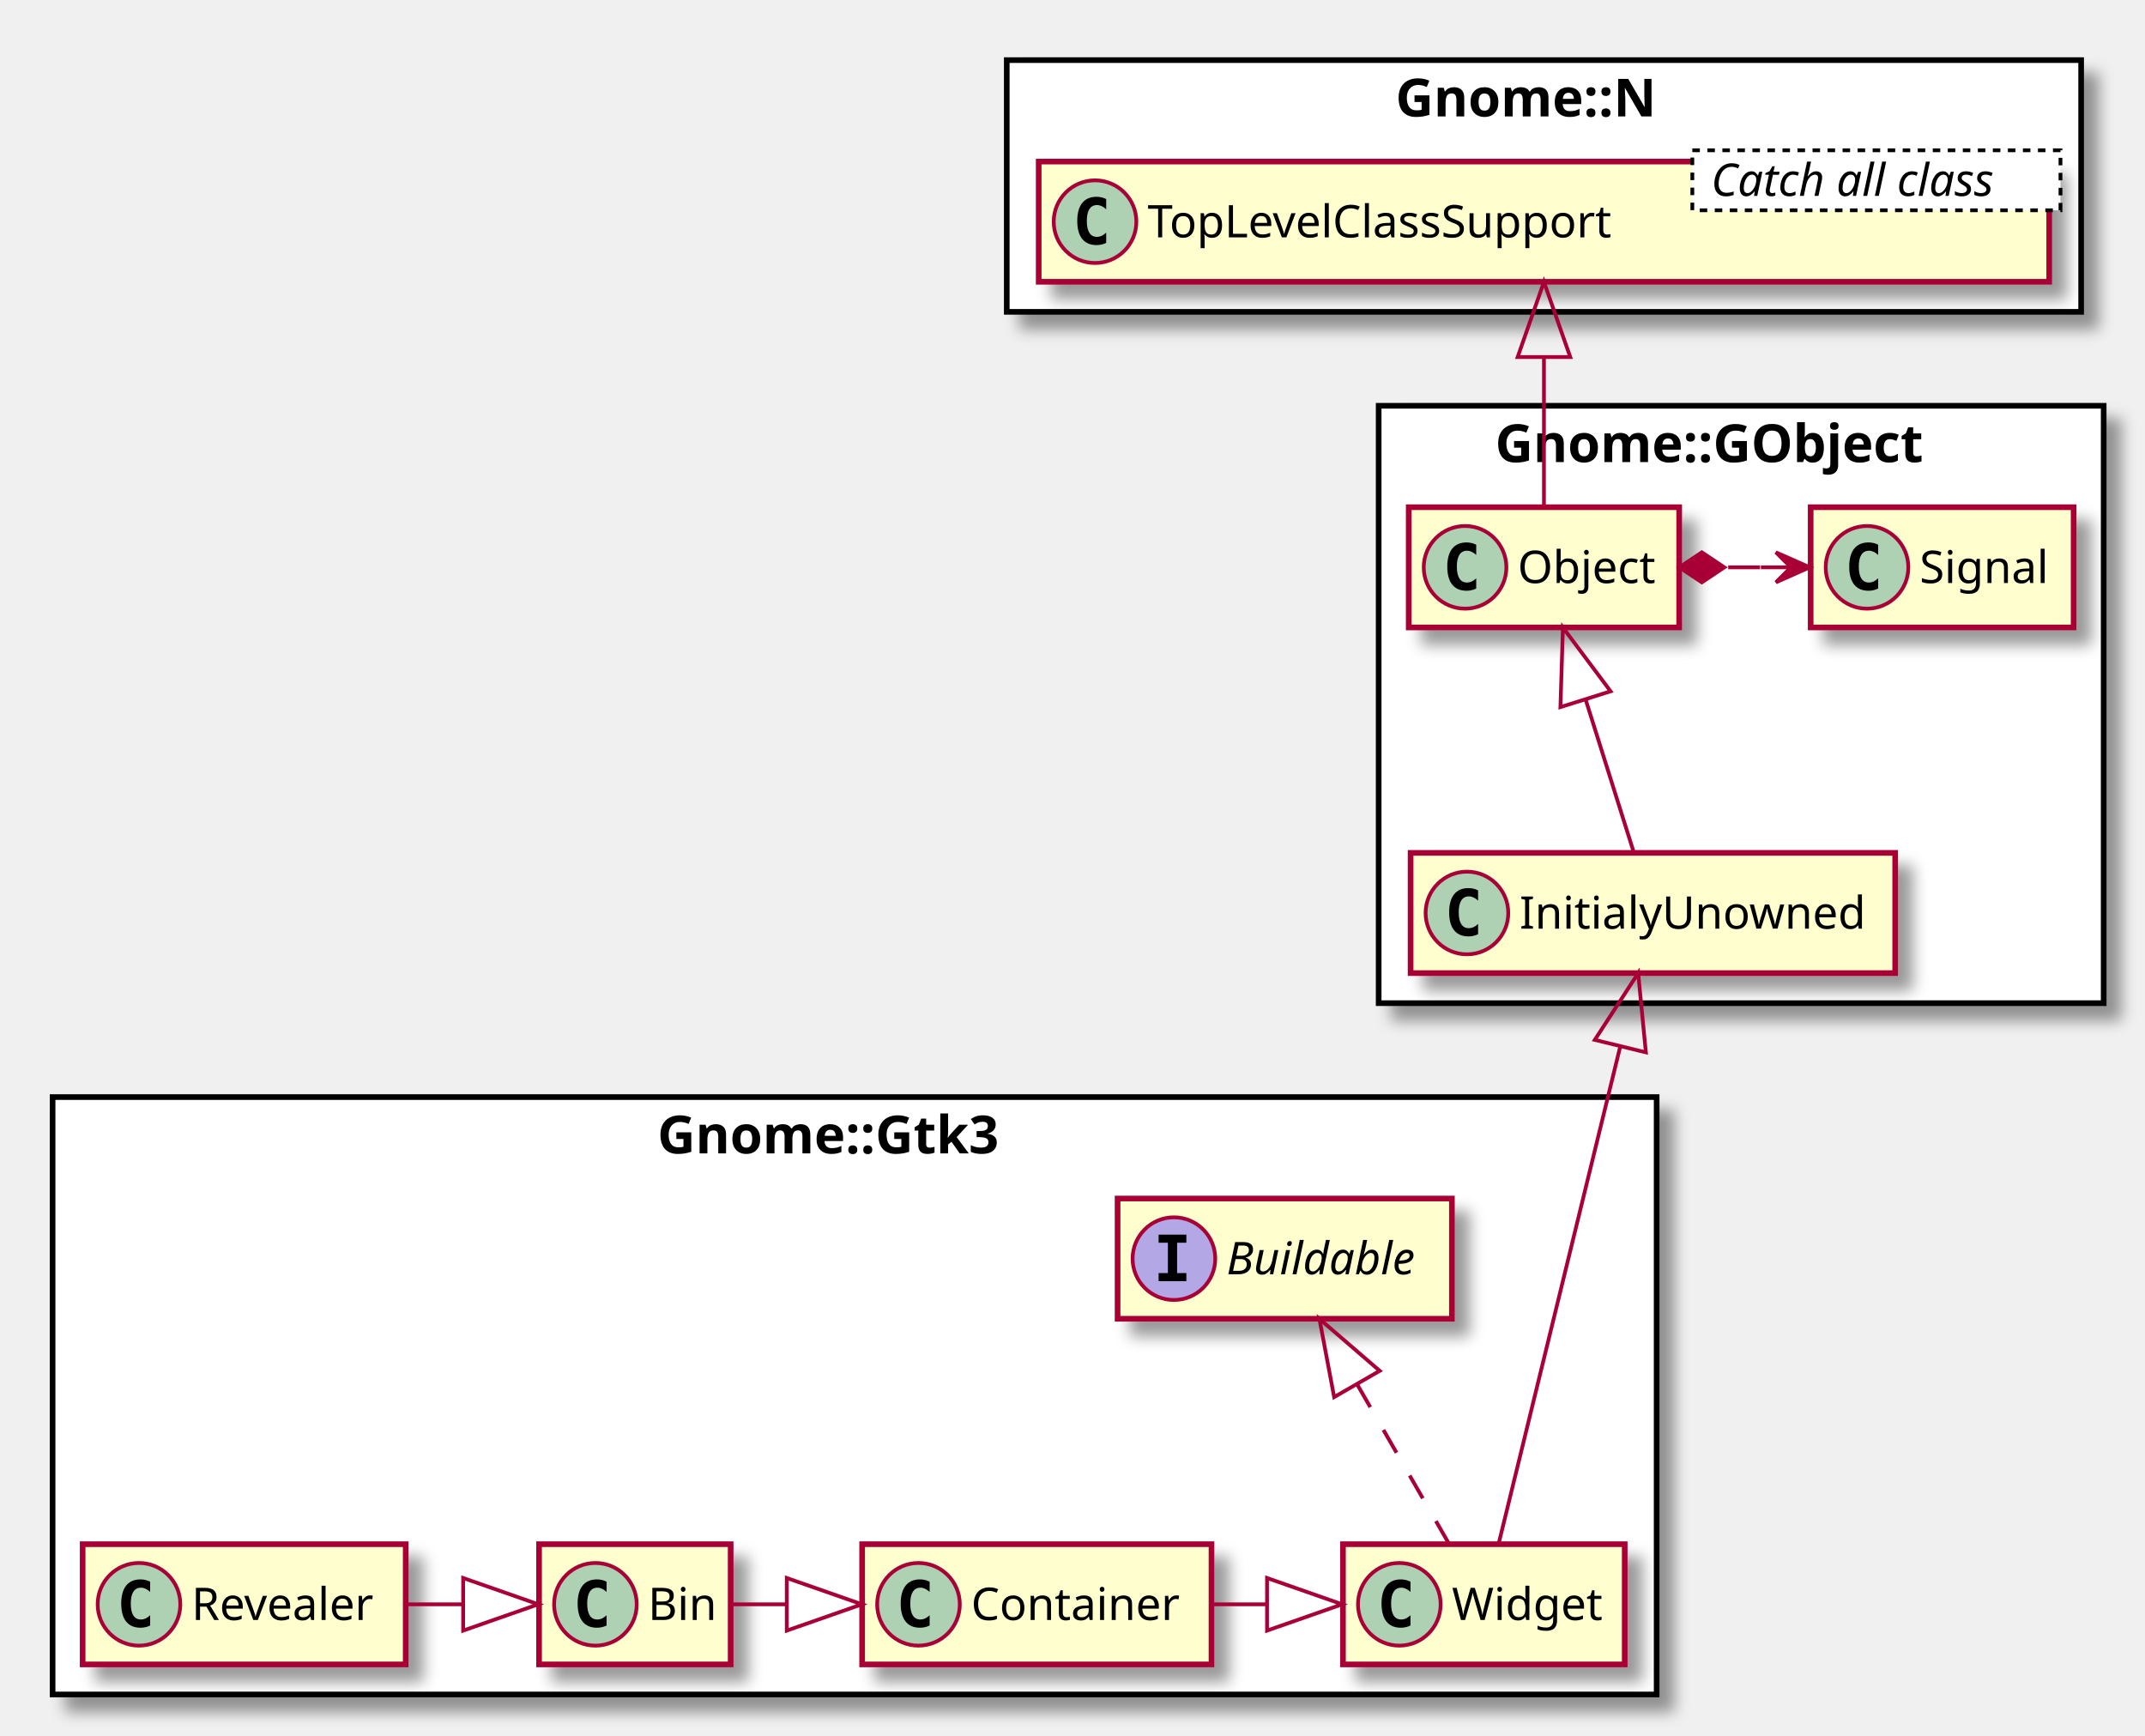
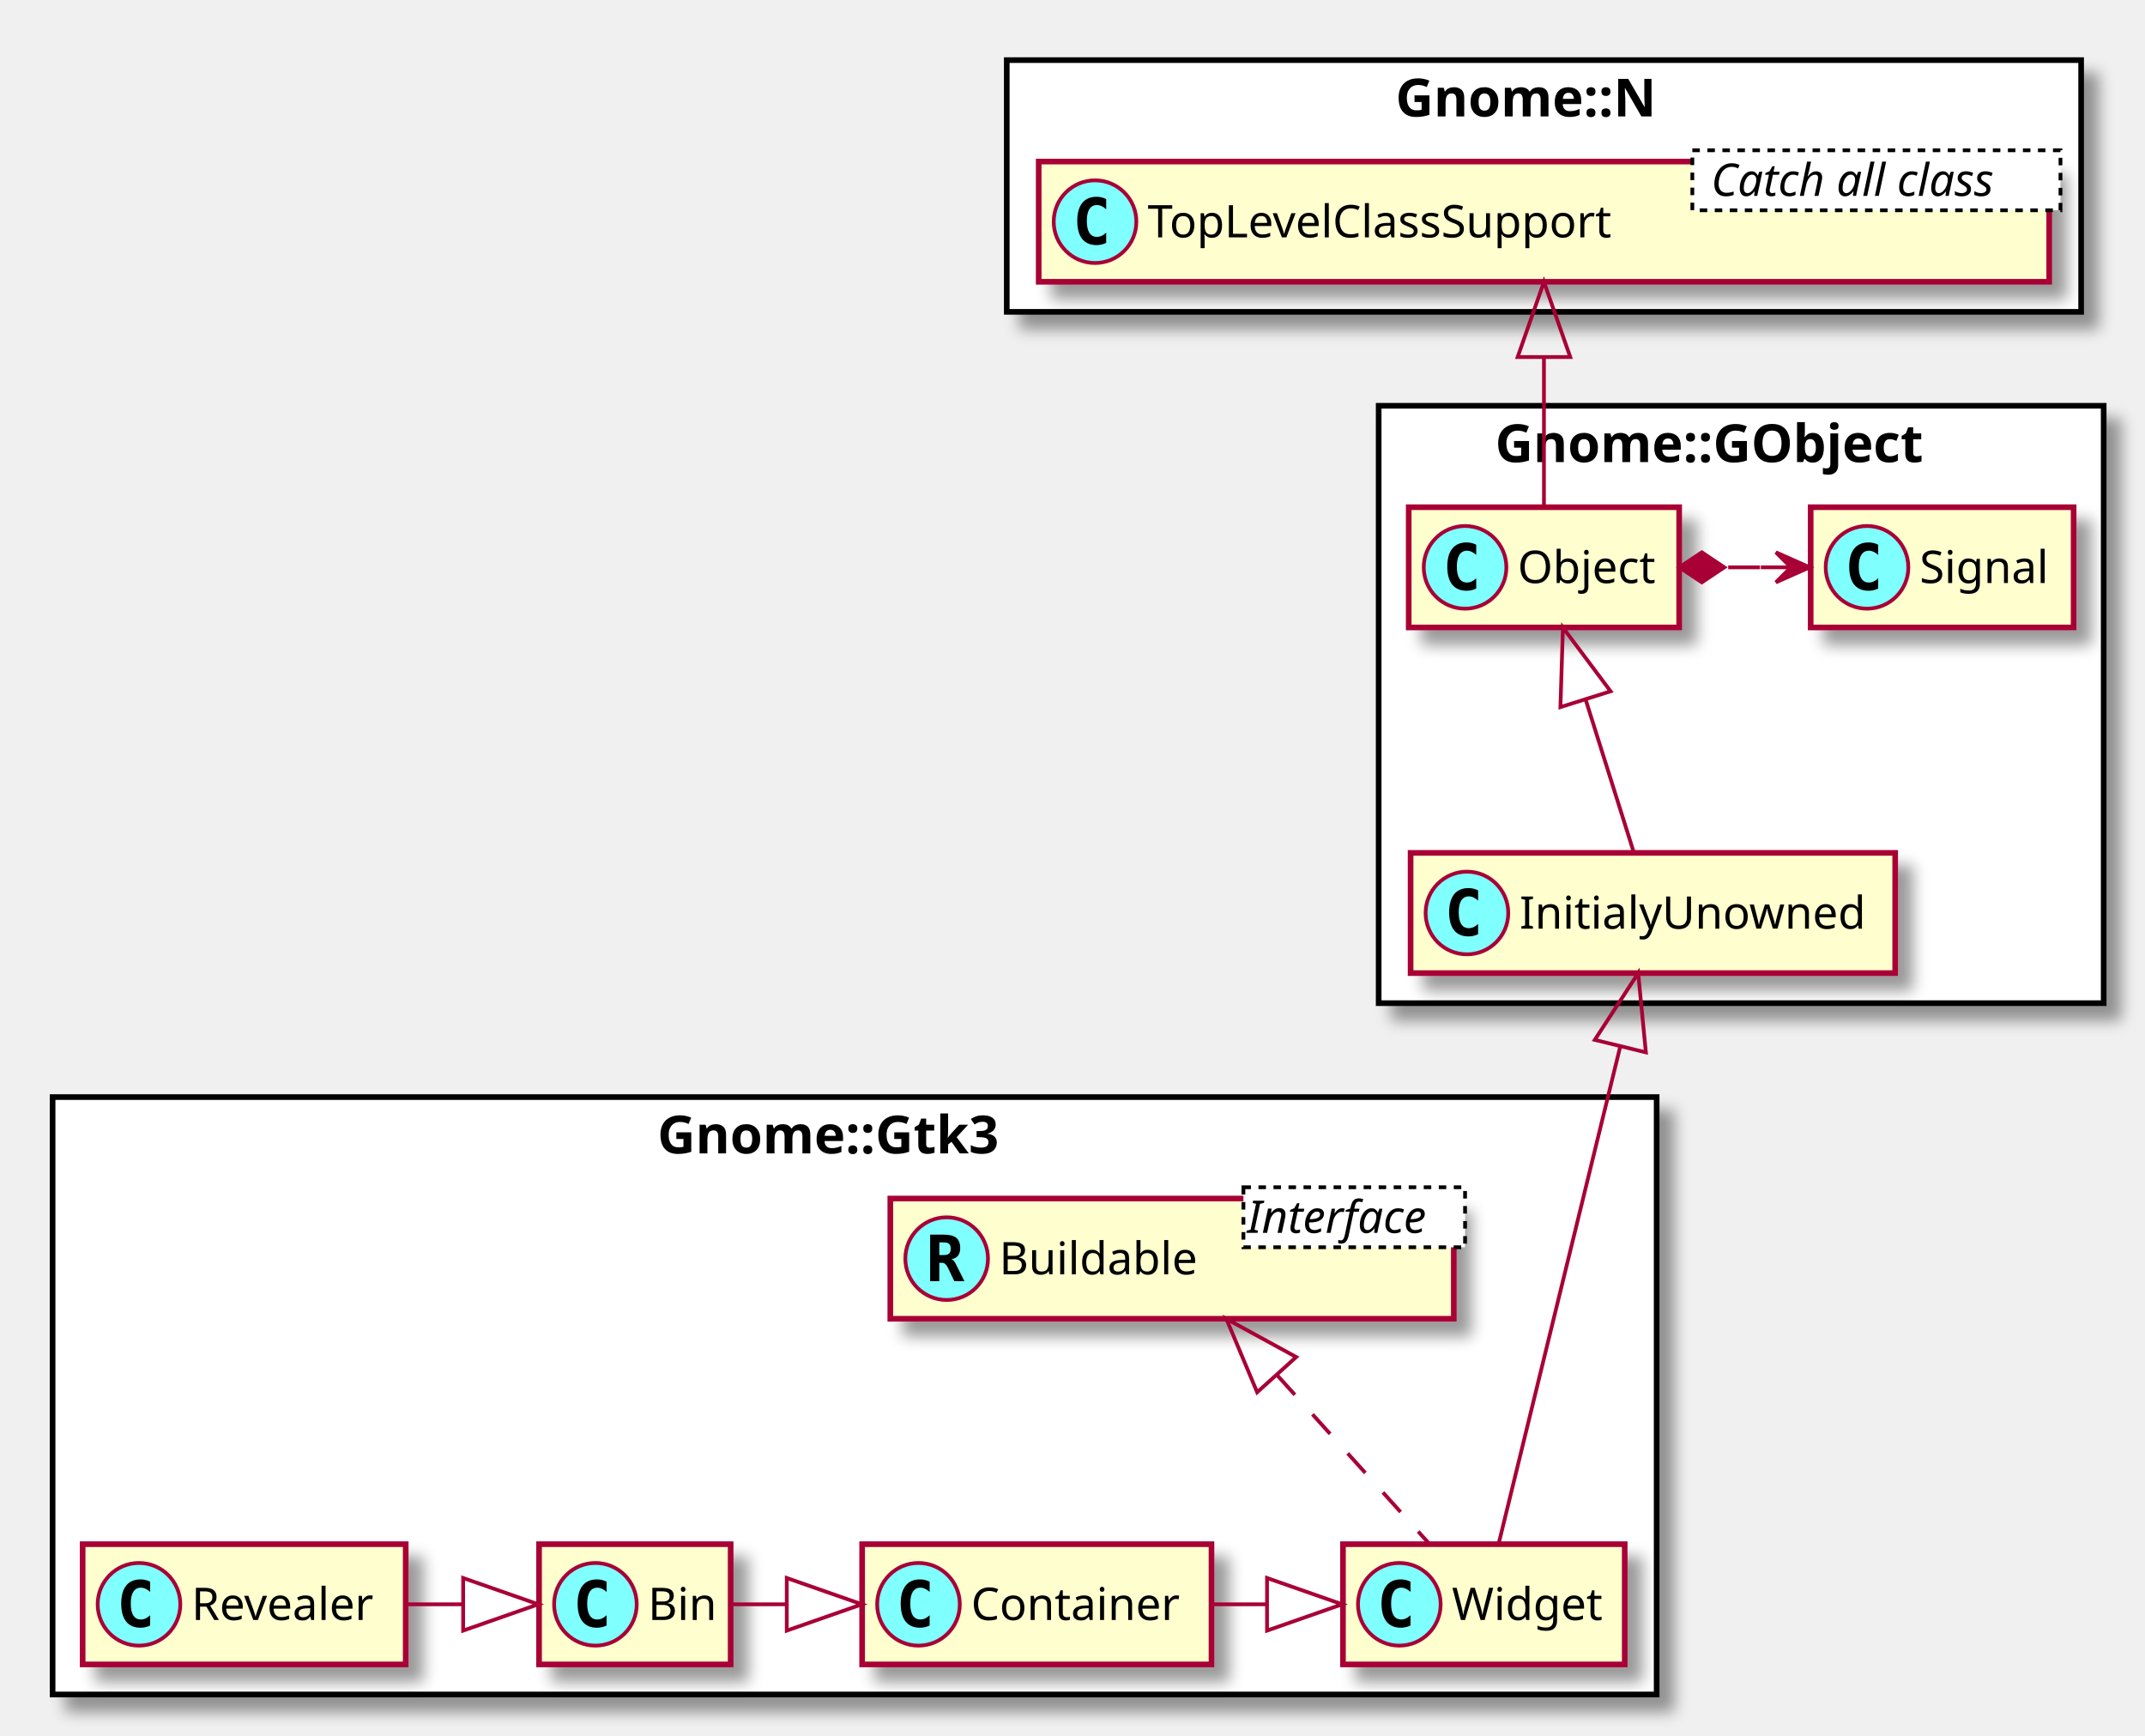
<svg xmlns="http://www.w3.org/2000/svg" contentScriptType="application/ecmascript" contentStyleType="text/css" height="462px" preserveAspectRatio="none" style="width:571px;height:462px;" version="1.1" viewBox="0 0 571 462" width="571px" zoomAndPan="magnify">
  <defs>
-     <filter height="300%" id="fa8fajiir78o8" width="300%" x="-1" y="-1">
+     <filter height="300%" id="f5jwep6jxkrkk" width="300%" x="-1" y="-1">
      <feGaussianBlur result="blurOut" stdDeviation="2.0" />
      <feColorMatrix in="blurOut" result="blurOut2" type="matrix" values="0 0 0 0 0 0 0 0 0 0 0 0 0 0 0 0 0 0 .4 0" />
      <feOffset dx="4.0" dy="4.0" in="blurOut2" result="blurOut3" />
      <feBlend in="SourceGraphic" in2="blurOut3" mode="normal" />
    </filter>
  </defs>
  <g>
-     <rect fill="#FFFFFF" filter="url(#fa8fajiir78o8)" height="67" style="stroke: #000000; stroke-width: 1.5;" width="286" x="268" y="16" />
+     <rect fill="#FFFFFF" filter="url(#f5jwep6jxkrkk)" height="67" style="stroke: #000000; stroke-width: 1.5;" width="286" x="268" y="16" />
    <text fill="#000000" font-family="sans-serif" font-size="14" font-weight="bold" lengthAdjust="spacingAndGlyphs" textLength="79" x="371.5" y="30.995">Gnome::N</text>
-     <rect fill="#FFFFFF" filter="url(#fa8fajiir78o8)" height="159" style="stroke: #000000; stroke-width: 1.5;" width="193" x="367" y="108" />
+     <rect fill="#FFFFFF" filter="url(#f5jwep6jxkrkk)" height="159" style="stroke: #000000; stroke-width: 1.5;" width="193" x="367" y="108" />
    <text fill="#000000" font-family="sans-serif" font-size="14" font-weight="bold" lengthAdjust="spacingAndGlyphs" textLength="131" x="398" y="122.995">Gnome::GObject</text>
-     <rect fill="#FFFFFF" filter="url(#fa8fajiir78o8)" height="159" style="stroke: #000000; stroke-width: 1.5;" width="427" x="14" y="292" />
+     <rect fill="#FFFFFF" filter="url(#f5jwep6jxkrkk)" height="159" style="stroke: #000000; stroke-width: 1.5;" width="427" x="14" y="292" />
    <text fill="#000000" font-family="sans-serif" font-size="14" font-weight="bold" lengthAdjust="spacingAndGlyphs" textLength="105" x="175" y="306.995">Gnome::Gtk3</text>
-     <rect fill="#FEFECE" filter="url(#fa8fajiir78o8)" height="32" id="Gnome::N::TopLevelClassSupport" style="stroke: #A80036; stroke-width: 1.5;" width="269" x="276.5" y="43" />
-     <ellipse cx="291.5" cy="59" fill="#ADD1B2" rx="11" ry="11" style="stroke: #A80036; stroke-width: 1.0;" />
+     <rect fill="#FEFECE" filter="url(#f5jwep6jxkrkk)" height="32" id="Gnome::N::TopLevelClassSupport" style="stroke: #A80036; stroke-width: 1.5;" width="269" x="276.5" y="43" />
+     <ellipse cx="291.5" cy="59" fill="#80FFFF" rx="11" ry="11" style="stroke: #A80036; stroke-width: 1.0;" />
    <path d="M294.469,64.641 Q293.891,64.938 293.25,65.078 Q292.609,65.234 291.906,65.234 Q289.406,65.234 288.078,63.594 Q286.766,61.938 286.766,58.812 Q286.766,55.688 288.078,54.031 Q289.406,52.375 291.906,52.375 Q292.609,52.375 293.25,52.531 Q293.906,52.688 294.469,52.984 L294.469,55.703 Q293.844,55.125 293.25,54.859 Q292.656,54.578 292.031,54.578 Q290.688,54.578 290,55.656 Q289.312,56.719 289.312,58.812 Q289.312,60.906 290,61.984 Q290.688,63.047 292.031,63.047 Q292.656,63.047 293.25,62.781 Q293.844,62.5 294.469,61.922 L294.469,64.641 Z " />
    <text fill="#000000" font-family="sans-serif" font-size="12" lengthAdjust="spacingAndGlyphs" textLength="137" x="305.5" y="63.181">TopLevelClassSupport</text>
    <rect fill="#FFFFFF" height="15.969" style="stroke: #000000; stroke-width: 1.0; stroke-dasharray: 2.0,2.0;" width="98" x="450.5" y="40" />
    <text fill="#000000" font-family="sans-serif" font-size="12" font-style="italic" lengthAdjust="spacingAndGlyphs" textLength="88" x="455.5" y="52.139">Catch all class</text>
-     <rect fill="#FEFECE" filter="url(#fa8fajiir78o8)" height="32" id="Gnome::GObject::Object" style="stroke: #A80036; stroke-width: 1.5;" width="72" x="375" y="135" />
-     <ellipse cx="390" cy="151" fill="#ADD1B2" rx="11" ry="11" style="stroke: #A80036; stroke-width: 1.0;" />
+     <rect fill="#FEFECE" filter="url(#f5jwep6jxkrkk)" height="32" id="Gnome::GObject::Object" style="stroke: #A80036; stroke-width: 1.5;" width="72" x="375" y="135" />
+     <ellipse cx="390" cy="151" fill="#80FFFF" rx="11" ry="11" style="stroke: #A80036; stroke-width: 1.0;" />
    <path d="M392.969,156.641 Q392.391,156.938 391.75,157.078 Q391.109,157.234 390.406,157.234 Q387.906,157.234 386.578,155.594 Q385.266,153.938 385.266,150.812 Q385.266,147.688 386.578,146.031 Q387.906,144.375 390.406,144.375 Q391.109,144.375 391.75,144.531 Q392.406,144.688 392.969,144.984 L392.969,147.703 Q392.344,147.125 391.75,146.859 Q391.156,146.578 390.531,146.578 Q389.188,146.578 388.5,147.656 Q387.812,148.719 387.812,150.812 Q387.812,152.906 388.5,153.984 Q389.188,155.047 390.531,155.047 Q391.156,155.047 391.75,154.781 Q392.344,154.5 392.969,153.922 L392.969,156.641 Z " />
    <text fill="#000000" font-family="sans-serif" font-size="12" lengthAdjust="spacingAndGlyphs" textLength="40" x="404" y="155.181">Object</text>
-     <rect fill="#FEFECE" filter="url(#fa8fajiir78o8)" height="32" id="Gnome::GObject::InitialyUnowned" style="stroke: #A80036; stroke-width: 1.5;" width="129" x="375.5" y="227" />
-     <ellipse cx="390.5" cy="243" fill="#ADD1B2" rx="11" ry="11" style="stroke: #A80036; stroke-width: 1.0;" />
+     <rect fill="#FEFECE" filter="url(#f5jwep6jxkrkk)" height="32" id="Gnome::GObject::InitialyUnowned" style="stroke: #A80036; stroke-width: 1.5;" width="129" x="375.5" y="227" />
+     <ellipse cx="390.5" cy="243" fill="#80FFFF" rx="11" ry="11" style="stroke: #A80036; stroke-width: 1.0;" />
    <path d="M393.469,248.641 Q392.891,248.938 392.25,249.078 Q391.609,249.234 390.906,249.234 Q388.406,249.234 387.078,247.594 Q385.766,245.938 385.766,242.812 Q385.766,239.688 387.078,238.031 Q388.406,236.375 390.906,236.375 Q391.609,236.375 392.25,236.531 Q392.906,236.688 393.469,236.984 L393.469,239.703 Q392.844,239.125 392.25,238.859 Q391.656,238.578 391.031,238.578 Q389.688,238.578 389,239.656 Q388.312,240.719 388.312,242.812 Q388.312,244.906 389,245.984 Q389.688,247.047 391.031,247.047 Q391.656,247.047 392.25,246.781 Q392.844,246.5 393.469,245.922 L393.469,248.641 Z " />
    <text fill="#000000" font-family="sans-serif" font-size="12" lengthAdjust="spacingAndGlyphs" textLength="97" x="404.5" y="247.181">InitialyUnowned</text>
-     <rect fill="#FEFECE" filter="url(#fa8fajiir78o8)" height="32" id="Gnome::GObject::Signal" style="stroke: #A80036; stroke-width: 1.5;" width="70" x="482" y="135" />
-     <ellipse cx="497" cy="151" fill="#ADD1B2" rx="11" ry="11" style="stroke: #A80036; stroke-width: 1.0;" />
+     <rect fill="#FEFECE" filter="url(#f5jwep6jxkrkk)" height="32" id="Gnome::GObject::Signal" style="stroke: #A80036; stroke-width: 1.5;" width="70" x="482" y="135" />
+     <ellipse cx="497" cy="151" fill="#80FFFF" rx="11" ry="11" style="stroke: #A80036; stroke-width: 1.0;" />
    <path d="M499.969,156.641 Q499.391,156.938 498.75,157.078 Q498.109,157.234 497.406,157.234 Q494.906,157.234 493.578,155.594 Q492.266,153.938 492.266,150.812 Q492.266,147.688 493.578,146.031 Q494.906,144.375 497.406,144.375 Q498.109,144.375 498.75,144.531 Q499.406,144.688 499.969,144.984 L499.969,147.703 Q499.344,147.125 498.75,146.859 Q498.156,146.578 497.531,146.578 Q496.188,146.578 495.5,147.656 Q494.812,148.719 494.812,150.812 Q494.812,152.906 495.5,153.984 Q496.188,155.047 497.531,155.047 Q498.156,155.047 498.75,154.781 Q499.344,154.5 499.969,153.922 L499.969,156.641 Z " />
    <text fill="#000000" font-family="sans-serif" font-size="12" lengthAdjust="spacingAndGlyphs" textLength="38" x="511" y="155.181">Signal</text>
-     <rect fill="#FEFECE" filter="url(#fa8fajiir78o8)" height="32" id="Gnome::Gtk3::Widget" style="stroke: #A80036; stroke-width: 1.5;" width="75" x="357.5" y="411" />
-     <ellipse cx="372.5" cy="427" fill="#ADD1B2" rx="11" ry="11" style="stroke: #A80036; stroke-width: 1.0;" />
+     <rect fill="#FEFECE" filter="url(#f5jwep6jxkrkk)" height="32" id="Gnome::Gtk3::Widget" style="stroke: #A80036; stroke-width: 1.5;" width="75" x="357.5" y="411" />
+     <ellipse cx="372.5" cy="427" fill="#80FFFF" rx="11" ry="11" style="stroke: #A80036; stroke-width: 1.0;" />
    <path d="M375.469,432.641 Q374.891,432.938 374.25,433.078 Q373.609,433.234 372.906,433.234 Q370.406,433.234 369.078,431.594 Q367.766,429.938 367.766,426.812 Q367.766,423.688 369.078,422.031 Q370.406,420.375 372.906,420.375 Q373.609,420.375 374.25,420.531 Q374.906,420.688 375.469,420.984 L375.469,423.703 Q374.844,423.125 374.25,422.859 Q373.656,422.578 373.031,422.578 Q371.688,422.578 371,423.656 Q370.312,424.719 370.312,426.812 Q370.312,428.906 371,429.984 Q371.688,431.047 373.031,431.047 Q373.656,431.047 374.25,430.781 Q374.844,430.5 375.469,429.922 L375.469,432.641 Z " />
    <text fill="#000000" font-family="sans-serif" font-size="12" lengthAdjust="spacingAndGlyphs" textLength="43" x="386.5" y="431.181">Widget</text>
-     <rect fill="#FEFECE" filter="url(#fa8fajiir78o8)" height="32" id="Gnome::Gtk3::Buildable" style="stroke: #A80036; stroke-width: 1.5;" width="89" x="297.5" y="319" />
-     <ellipse cx="312.5" cy="335" fill="#B4A7E5" rx="11" ry="11" style="stroke: #A80036; stroke-width: 1.0;" />
-     <path d="M308.422,330.766 L308.422,328.609 L315.812,328.609 L315.812,330.766 L313.344,330.766 L313.344,338.844 L315.812,338.844 L315.812,341 L308.422,341 L308.422,338.844 L310.891,338.844 L310.891,330.766 L308.422,330.766 Z " />
-     <text fill="#000000" font-family="sans-serif" font-size="12" font-style="italic" lengthAdjust="spacingAndGlyphs" textLength="57" x="326.5" y="339.154">Buildable</text>
-     <rect fill="#FEFECE" filter="url(#fa8fajiir78o8)" height="32" id="Gnome::Gtk3::Revealer" style="stroke: #A80036; stroke-width: 1.5;" width="86" x="22" y="411" />
-     <ellipse cx="37" cy="427" fill="#ADD1B2" rx="11" ry="11" style="stroke: #A80036; stroke-width: 1.0;" />
+     <rect fill="#FEFECE" filter="url(#f5jwep6jxkrkk)" height="32" id="Gnome::Gtk3::Buildable" style="stroke: #A80036; stroke-width: 1.5;" width="150" x="237" y="319" />
+     <ellipse cx="252" cy="335" fill="#80FFFF" rx="11" ry="11" style="stroke: #A80036; stroke-width: 1.0;" />
+     <path d="M253.203,335.141 Q253.562,335.219 253.828,335.5 Q254.109,335.766 254.5,336.547 L256.734,341 L254.047,341 L252.547,337.875 Q252.484,337.734 252.375,337.5 Q251.719,336.109 250.828,336.109 L250.047,336.109 L250.047,341 L247.609,341 L247.609,328.609 L251.141,328.609 Q253.531,328.609 254.562,329.453 Q255.609,330.297 255.609,332.203 Q255.609,333.484 254.984,334.25 Q254.375,335 253.203,335.141 Z M250.047,330.672 L250.047,334.047 L251.203,334.047 Q252.219,334.047 252.641,333.656 Q253.078,333.25 253.078,332.344 Q253.078,331.453 252.641,331.062 Q252.219,330.672 251.203,330.672 L250.047,330.672 Z " />
+     <text fill="#000000" font-family="sans-serif" font-size="12" lengthAdjust="spacingAndGlyphs" textLength="57" x="266" y="339.181">Buildable</text>
+     <rect fill="#FFFFFF" height="15.969" style="stroke: #000000; stroke-width: 1.0; stroke-dasharray: 2.0,2.0;" width="59" x="331" y="316" />
+     <text fill="#000000" font-family="sans-serif" font-size="12" font-style="italic" lengthAdjust="spacingAndGlyphs" textLength="57" x="332" y="328.139">Interface</text>
+     <rect fill="#FEFECE" filter="url(#f5jwep6jxkrkk)" height="32" id="Gnome::Gtk3::Revealer" style="stroke: #A80036; stroke-width: 1.5;" width="86" x="22" y="411" />
+     <ellipse cx="37" cy="427" fill="#80FFFF" rx="11" ry="11" style="stroke: #A80036; stroke-width: 1.0;" />
    <path d="M39.969,432.641 Q39.391,432.938 38.75,433.078 Q38.109,433.234 37.406,433.234 Q34.906,433.234 33.578,431.594 Q32.266,429.938 32.266,426.812 Q32.266,423.688 33.578,422.031 Q34.906,420.375 37.406,420.375 Q38.109,420.375 38.75,420.531 Q39.406,420.688 39.969,420.984 L39.969,423.703 Q39.344,423.125 38.75,422.859 Q38.156,422.578 37.531,422.578 Q36.188,422.578 35.5,423.656 Q34.812,424.719 34.812,426.812 Q34.812,428.906 35.5,429.984 Q36.188,431.047 37.531,431.047 Q38.156,431.047 38.75,430.781 Q39.344,430.5 39.969,429.922 L39.969,432.641 Z " />
    <text fill="#000000" font-family="sans-serif" font-size="12" lengthAdjust="spacingAndGlyphs" textLength="54" x="51" y="431.181">Revealer</text>
-     <rect fill="#FEFECE" filter="url(#fa8fajiir78o8)" height="32" id="Gnome::Gtk3::Bin" style="stroke: #A80036; stroke-width: 1.5;" width="51" x="143.5" y="411" />
-     <ellipse cx="158.5" cy="427" fill="#ADD1B2" rx="11" ry="11" style="stroke: #A80036; stroke-width: 1.0;" />
+     <rect fill="#FEFECE" filter="url(#f5jwep6jxkrkk)" height="32" id="Gnome::Gtk3::Bin" style="stroke: #A80036; stroke-width: 1.5;" width="51" x="143.5" y="411" />
+     <ellipse cx="158.5" cy="427" fill="#80FFFF" rx="11" ry="11" style="stroke: #A80036; stroke-width: 1.0;" />
    <path d="M161.469,432.641 Q160.891,432.938 160.25,433.078 Q159.609,433.234 158.906,433.234 Q156.406,433.234 155.078,431.594 Q153.766,429.938 153.766,426.812 Q153.766,423.688 155.078,422.031 Q156.406,420.375 158.906,420.375 Q159.609,420.375 160.25,420.531 Q160.906,420.688 161.469,420.984 L161.469,423.703 Q160.844,423.125 160.25,422.859 Q159.656,422.578 159.031,422.578 Q157.688,422.578 157,423.656 Q156.312,424.719 156.312,426.812 Q156.312,428.906 157,429.984 Q157.688,431.047 159.031,431.047 Q159.656,431.047 160.25,430.781 Q160.844,430.5 161.469,429.922 L161.469,432.641 Z " />
    <text fill="#000000" font-family="sans-serif" font-size="12" lengthAdjust="spacingAndGlyphs" textLength="19" x="172.5" y="431.181">Bin</text>
-     <rect fill="#FEFECE" filter="url(#fa8fajiir78o8)" height="32" id="Gnome::Gtk3::Container" style="stroke: #A80036; stroke-width: 1.5;" width="93" x="229.5" y="411" />
-     <ellipse cx="244.5" cy="427" fill="#ADD1B2" rx="11" ry="11" style="stroke: #A80036; stroke-width: 1.0;" />
+     <rect fill="#FEFECE" filter="url(#f5jwep6jxkrkk)" height="32" id="Gnome::Gtk3::Container" style="stroke: #A80036; stroke-width: 1.5;" width="93" x="229.5" y="411" />
+     <ellipse cx="244.5" cy="427" fill="#80FFFF" rx="11" ry="11" style="stroke: #A80036; stroke-width: 1.0;" />
    <path d="M247.469,432.641 Q246.891,432.938 246.25,433.078 Q245.609,433.234 244.906,433.234 Q242.406,433.234 241.078,431.594 Q239.766,429.938 239.766,426.812 Q239.766,423.688 241.078,422.031 Q242.406,420.375 244.906,420.375 Q245.609,420.375 246.25,420.531 Q246.906,420.688 247.469,420.984 L247.469,423.703 Q246.844,423.125 246.25,422.859 Q245.656,422.578 245.031,422.578 Q243.688,422.578 243,423.656 Q242.312,424.719 242.312,426.812 Q242.312,428.906 243,429.984 Q243.688,431.047 245.031,431.047 Q245.656,431.047 246.25,430.781 Q246.844,430.5 247.469,429.922 L247.469,432.641 Z " />
    <text fill="#000000" font-family="sans-serif" font-size="12" lengthAdjust="spacingAndGlyphs" textLength="61" x="258.5" y="431.181">Container</text>
    <path d="M411,95.405 C411,109.079 411,123.937 411,134.85 " fill="none" id="Gnome::N::TopLevelClassSupport-Gnome::GObject::Object" style="stroke: #A80036; stroke-width: 1.0;" />
    <polygon fill="none" points="404,95.025,411,75.025,418,95.025,404,95.025" style="stroke: #A80036; stroke-width: 1.0;" />
    <path d="M422.164,186.418 C426.559,200.361 431.386,215.674 434.909,226.85 " fill="none" id="Gnome::GObject::Object-Gnome::GObject::InitialyUnowned" style="stroke: #A80036; stroke-width: 1.0;" />
    <polygon fill="none" points="415.388,188.204,416.051,167.025,428.74,183.995,415.388,188.204" style="stroke: #A80036; stroke-width: 1.0;" />
    <path d="M460.041,151 C462.867,151 465.692,151 468.517,151 " fill="none" id="Gnome::GObject::Object-Gnome::GObject::Signal" style="stroke: #A80036; stroke-width: 1.0;" />
    <polygon fill="#A80036" points="481.738,151,472.738,147,476.738,151,472.738,155,481.738,151" style="stroke: #A80036; stroke-width: 1.0;" />
    <line style="stroke: #A80036; stroke-width: 1.0;" x1="476.738" x2="468.738" y1="151" y2="151" />
    <polygon fill="#A80036" points="447.023,151,453.023,155,459.023,151,453.023,147,447.023,151" style="stroke: #A80036; stroke-width: 1.0;" />
    <path d="M431.267,278.707 C421.503,318.633 406.119,381.534 398.938,410.899 " fill="none" id="Gnome::GObject::InitialyUnowned-Gnome::Gtk3::Widget" style="stroke: #A80036; stroke-width: 1.0;" />
    <polygon fill="none" points="424.534,276.771,436.085,259.007,438.134,280.097,424.534,276.771" style="stroke: #A80036; stroke-width: 1.0;" />
-     <path d="M361.276,368.46 C369.6,382.91 378.955,399.148 385.696,410.85 " fill="none" id="Gnome::Gtk3::Buildable-Gnome::Gtk3::Widget" style="stroke: #A80036; stroke-width: 1.0; stroke-dasharray: 7.0,7.0;" />
-     <polygon fill="none" points="355.15,371.849,351.232,351.025,367.281,364.861,355.15,371.849" style="stroke: #A80036; stroke-width: 1.0;" />
+     <path d="M340.006,366.042 C353.564,381.071 369.279,398.49 380.43,410.85 " fill="none" id="Gnome::Gtk3::Buildable-Gnome::Gtk3::Widget" style="stroke: #A80036; stroke-width: 1.0; stroke-dasharray: 7.0,7.0;" />
+     <polygon fill="none" points="334.657,370.564,326.457,351.025,345.052,361.186,334.657,370.564" style="stroke: #A80036; stroke-width: 1.0;" />
    <path d="M108.062,427 C113.108,427 118.154,427 123.2,427 " fill="none" id="Gnome::Gtk3::Revealer-Gnome::Gtk3::Bin" style="stroke: #A80036; stroke-width: 1.0;" />
    <polygon fill="none" points="123.292,420,143.292,427,123.292,434,123.292,420" style="stroke: #A80036; stroke-width: 1.0;" />
    <path d="M194.914,427 C199.679,427 204.444,427 209.209,427 " fill="none" id="Gnome::Gtk3::Bin-Gnome::Gtk3::Container" style="stroke: #A80036; stroke-width: 1.0;" />
    <polygon fill="none" points="209.439,420,229.439,427,209.439,434,209.439,420" style="stroke: #A80036; stroke-width: 1.0;" />
    <path d="M322.949,427 C327.688,427 332.428,427 337.167,427 " fill="none" id="Gnome::Gtk3::Container-Gnome::Gtk3::Widget" style="stroke: #A80036; stroke-width: 1.0;" />
    <polygon fill="none" points="337.286,420,357.286,427,337.286,434,337.286,420" style="stroke: #A80036; stroke-width: 1.0;" />
  </g>
</svg>
